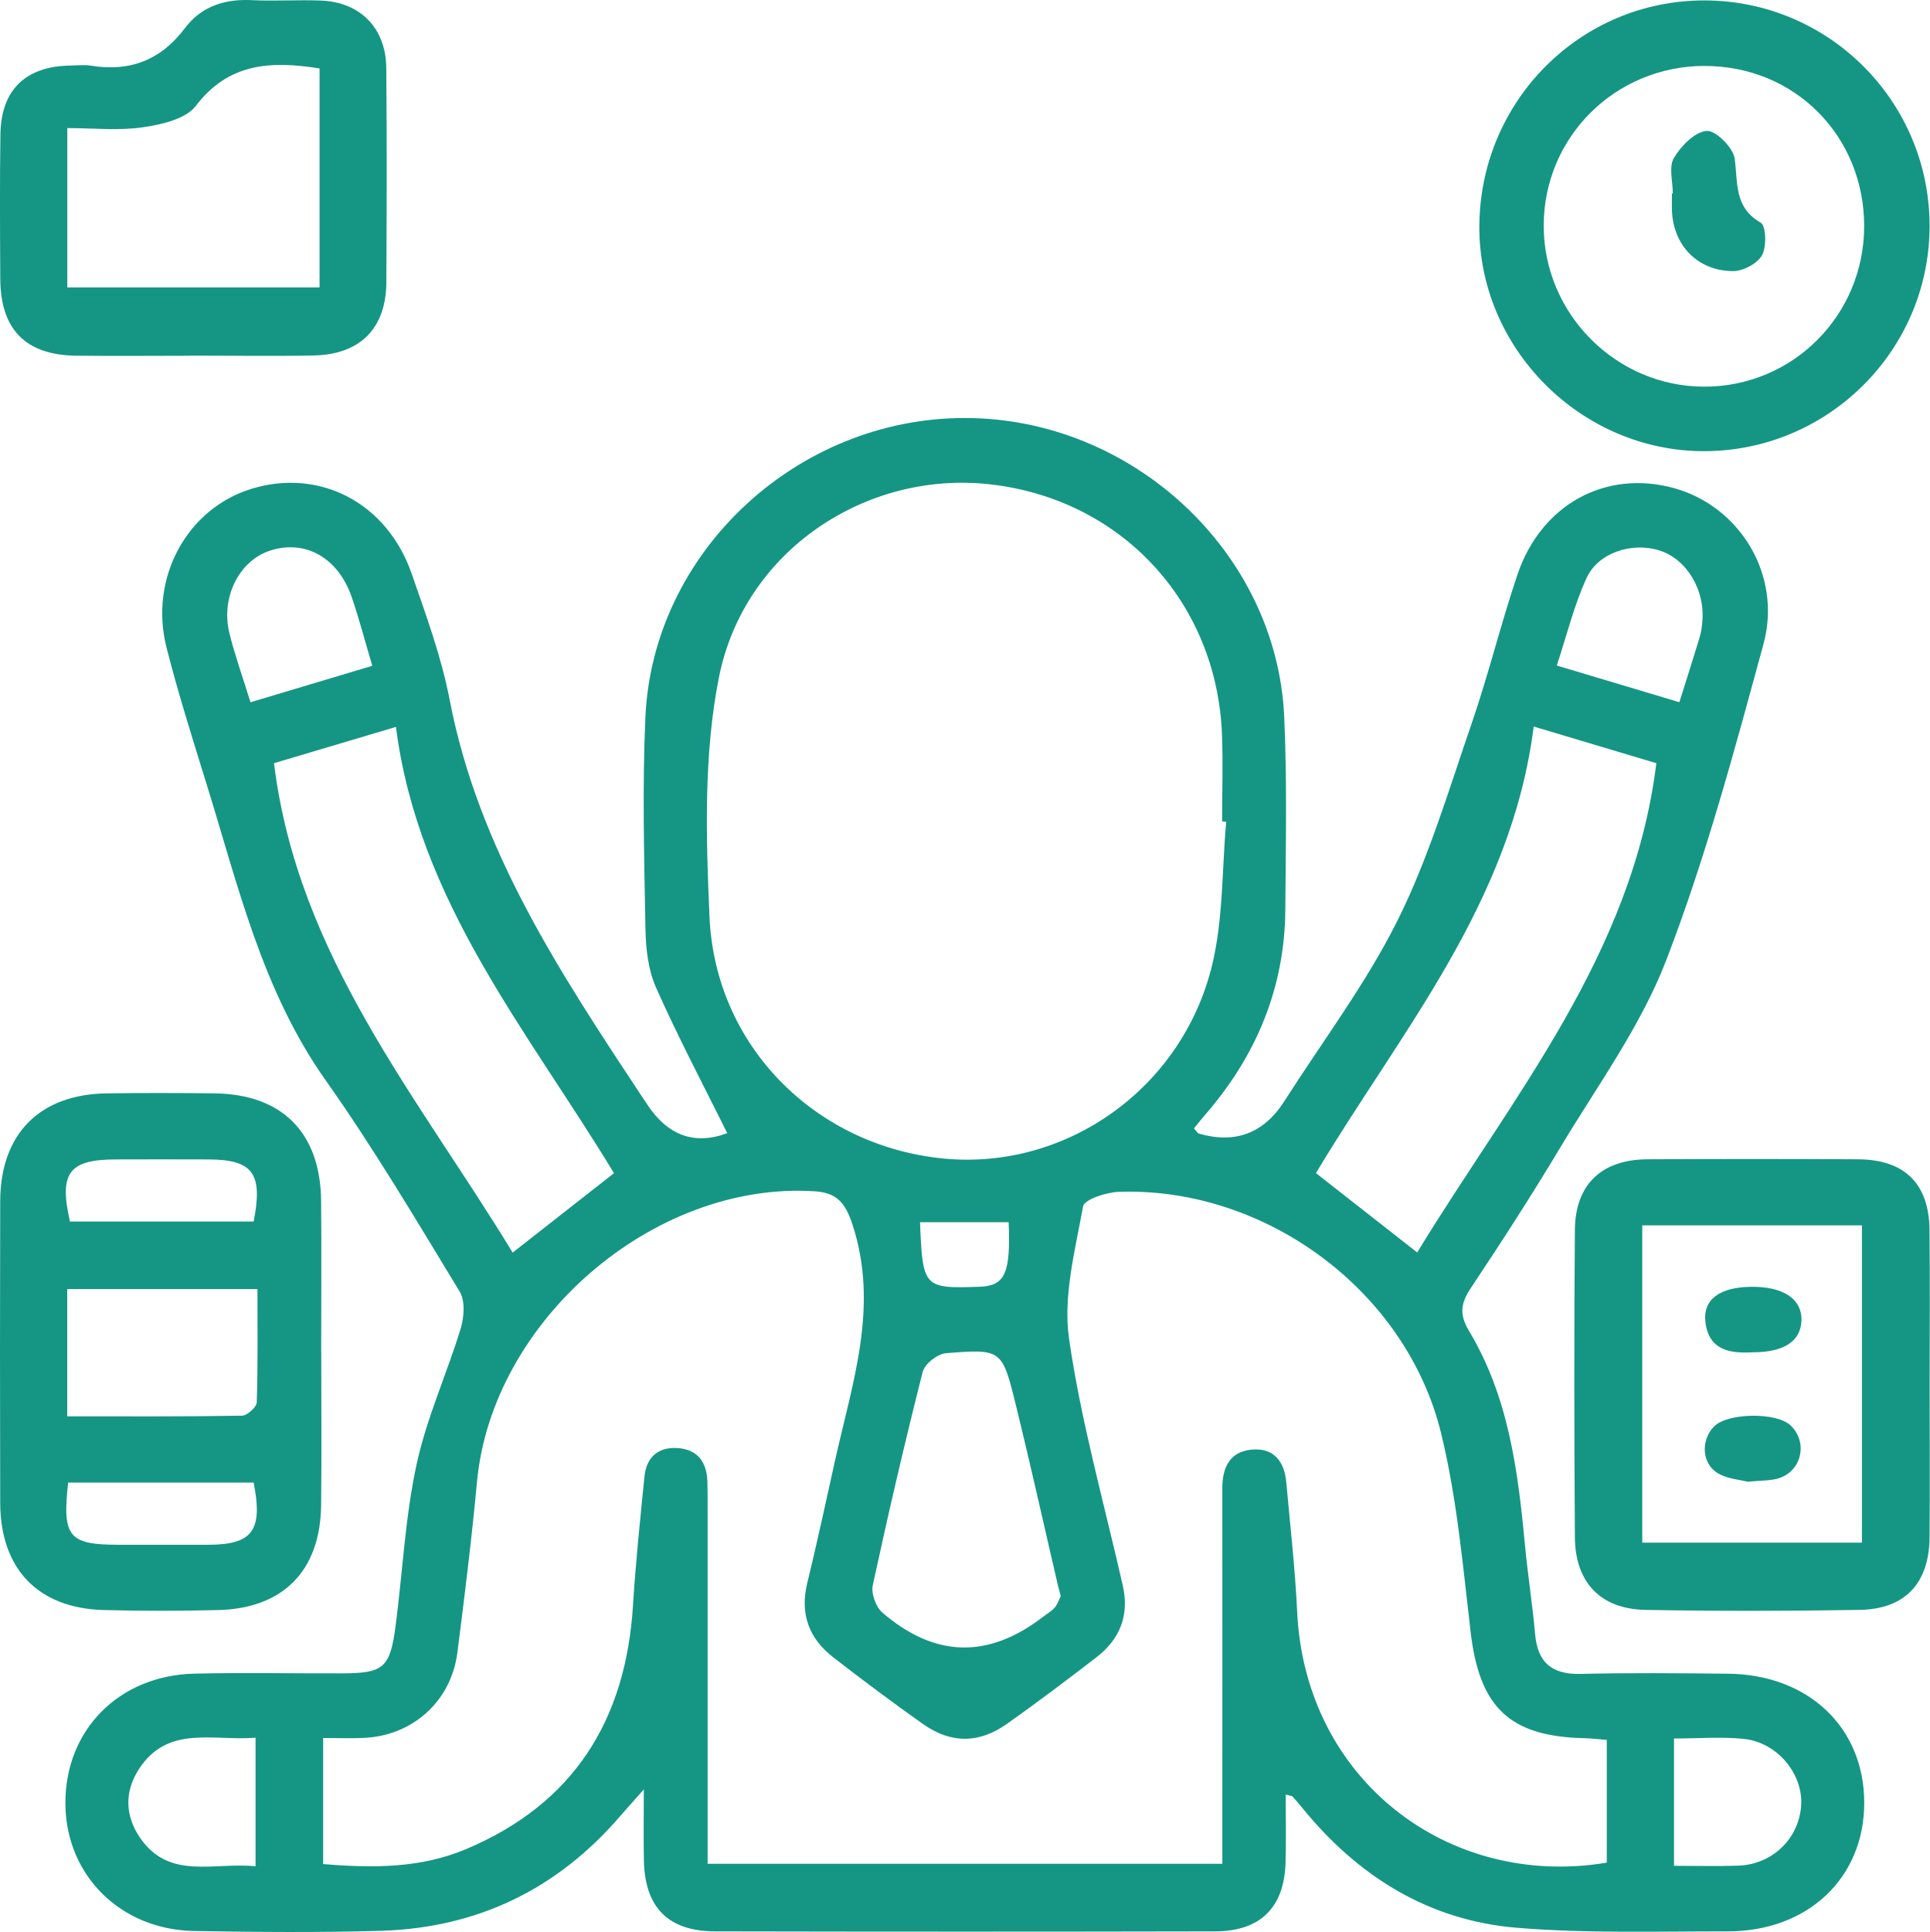
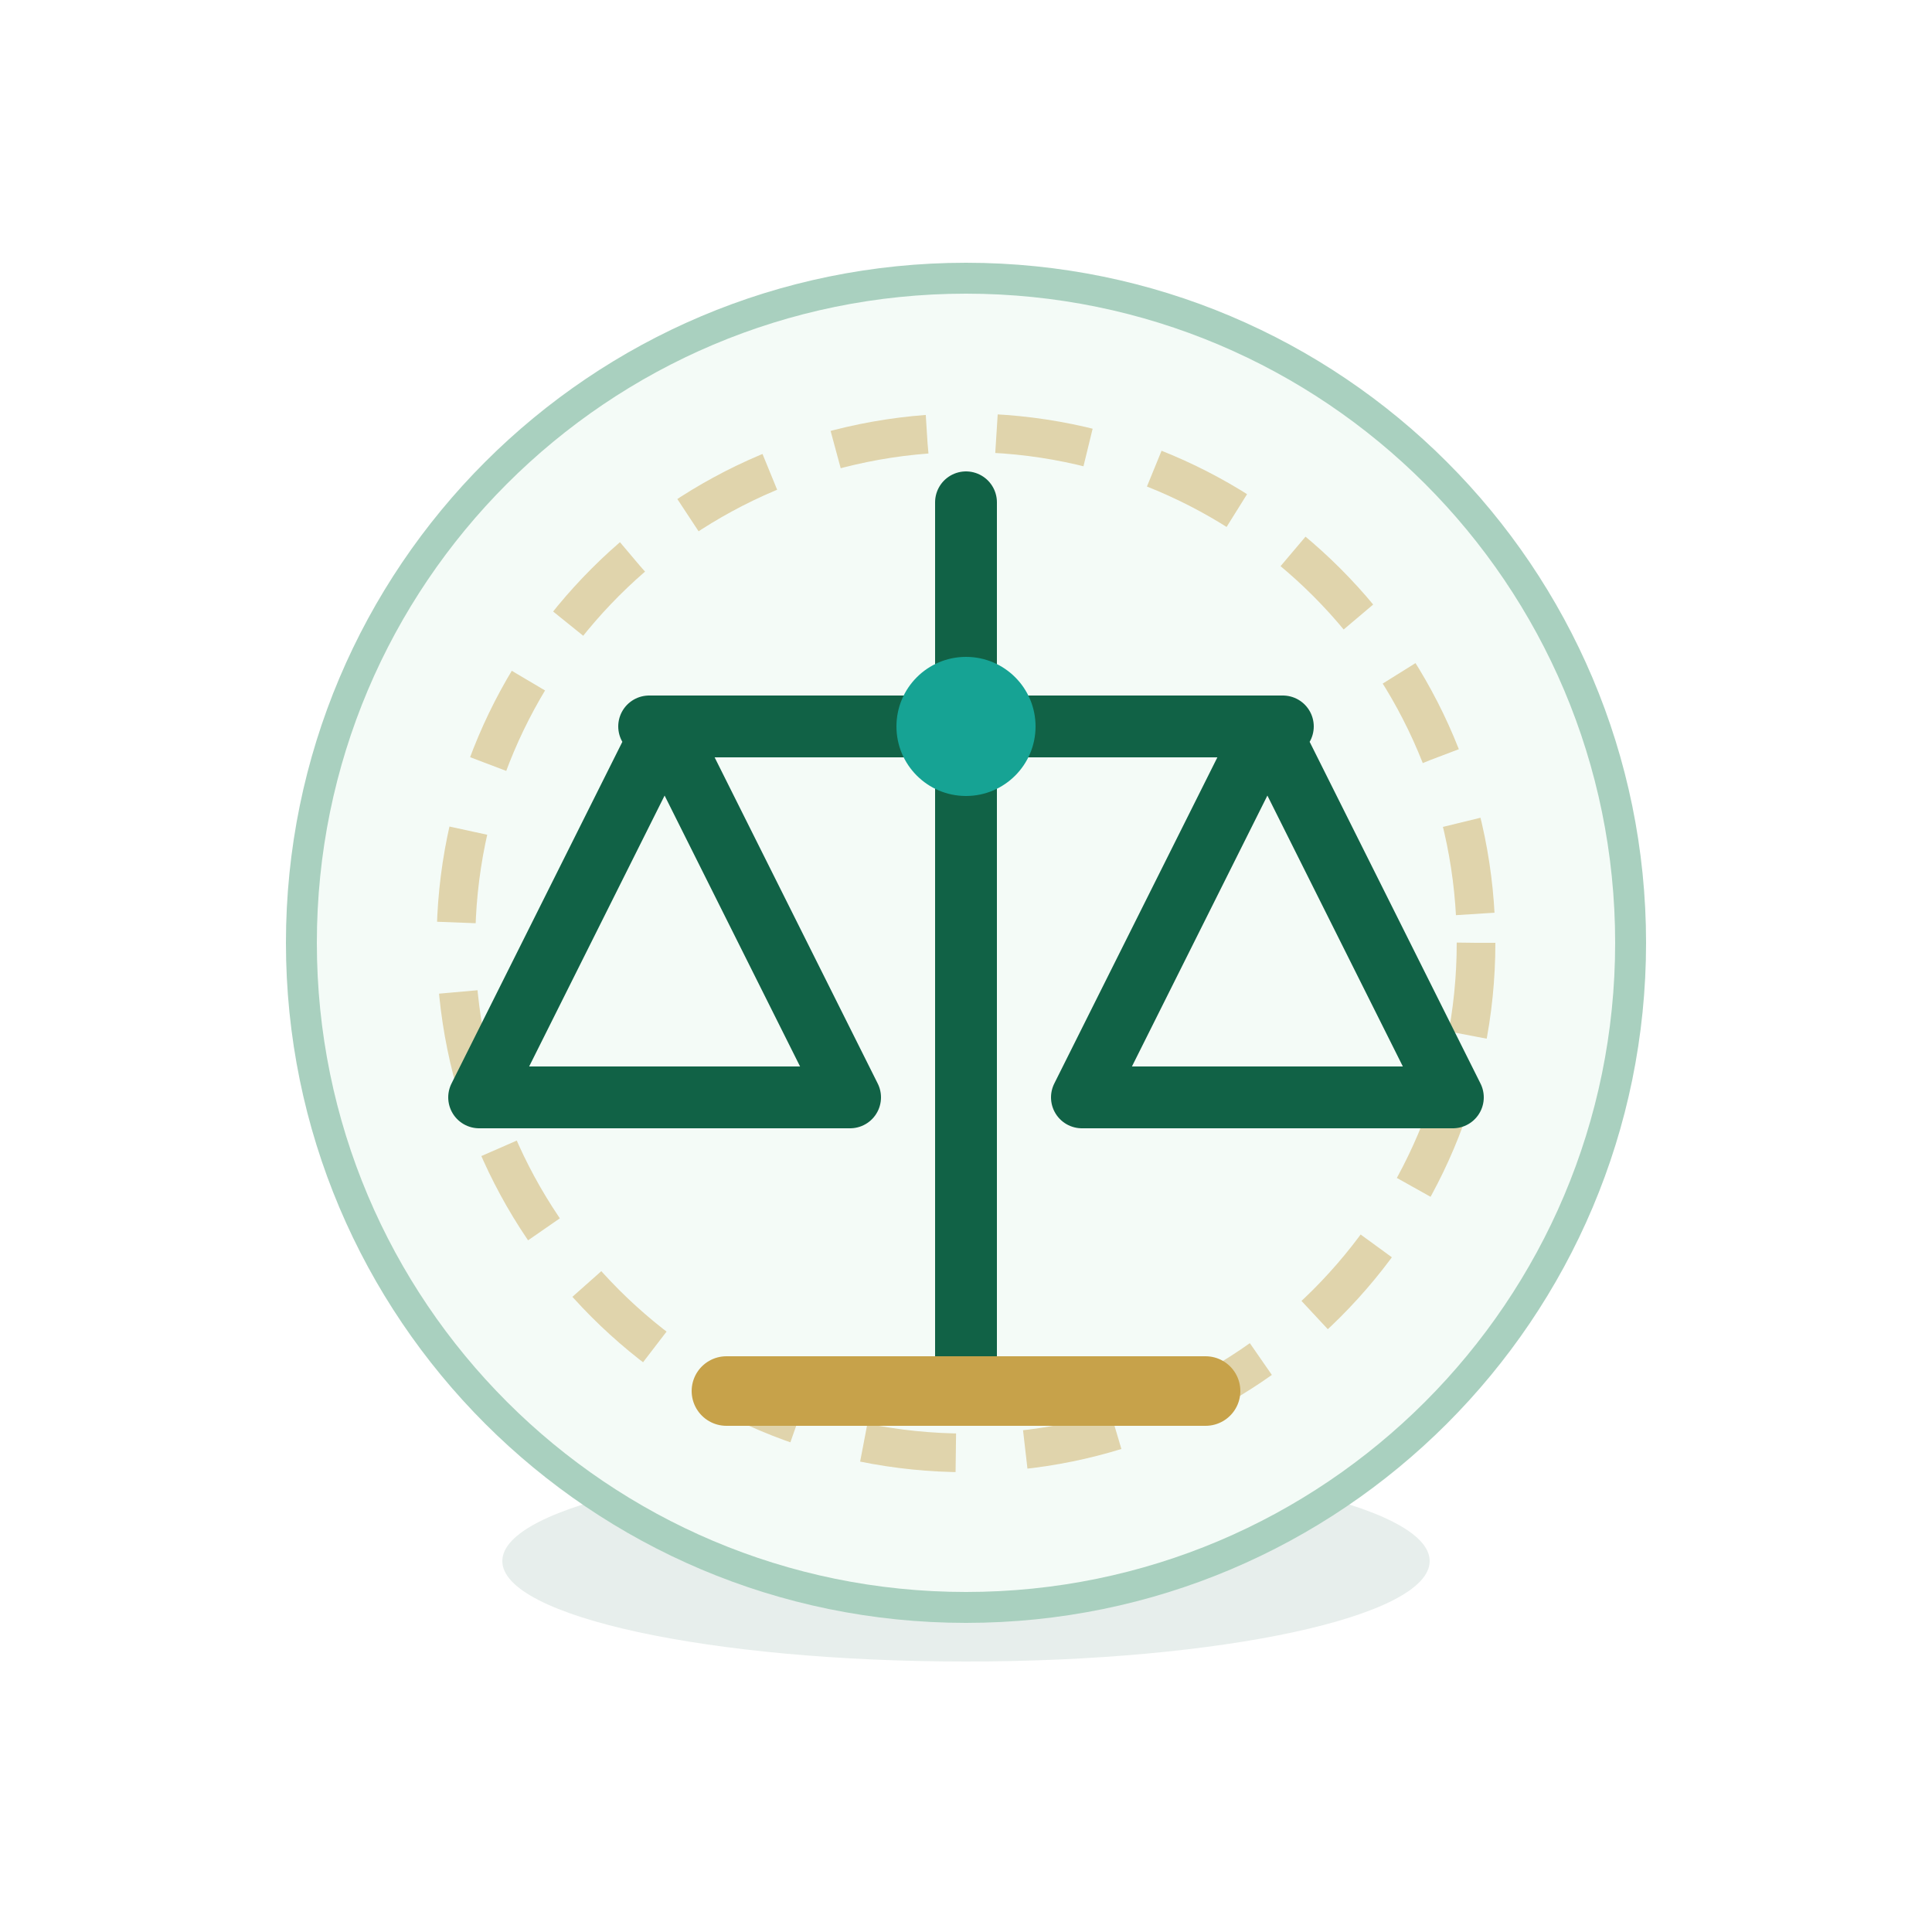
- <svg xmlns="http://www.w3.org/2000/svg" viewBox="0 0 274.11 274.36" id="Layer_1" overflow="hidden">
-   <style>
- .MsftOfcThm_Background1_Fill_v2 {
-  fill:#159684;
- }
- </style>
-   <path d="M91.48 254.07C89.93 255.83 89.02 256.83 88.13 257.86 79.18 268.29 67.8 273.78 54.12 274.19 45.28 274.45 36.43 274.37 27.58 274.22 17.09 274.04 9.34 266.27 9.29 256.14 9.23 245.7 16.87 237.92 27.62 237.67 34.61 237.51 41.6 237.65 48.59 237.63 54.5 237.61 55.4 236.87 56.19 230.89 57.19 223.26 57.54 215.5 59.16 208.01 60.58 201.41 63.46 195.14 65.44 188.65 65.93 187.04 66.09 184.73 65.29 183.41 59.14 173.3 53.1 163.08 46.27 153.43 37.22 140.64 33.82 125.75 29.31 111.24 27.33 104.85 25.31 98.46 23.66 91.99 21.14 82.11 26.54 72.24 35.71 69.42 45.39 66.44 54.97 71.39 58.47 81.46 60.52 87.37 62.71 93.32 63.88 99.43 67.99 120.76 79.66 138.29 91.3 155.9 91.46 156.14 91.63 156.37 91.78 156.61 94.74 161.237 98.58 162.673 103.3 160.92 99.91 154.09 96.3 147.26 93.17 140.21 92.05 137.69 91.73 134.66 91.68 131.86 91.5 121.87 91.23 111.86 91.67 101.89 92.7 78.42 113.15 59.4 136.97 59.36 160.76 59.32 181.33 78.36 182.41 101.75 182.83 110.87 182.63 120.02 182.57 129.15 182.49 140.33 178.42 149.99 171.13 158.37 170.59 158.99 170.1 159.63 169.6 160.24 169.94 160.62 170.08 160.92 170.29 160.98 175.463 162.473 179.51 160.94 182.43 156.38 187.87 147.85 194.04 139.68 198.53 130.67 202.93 121.84 205.77 112.21 209.01 102.82 211.42 95.83 213.17 88.61 215.54 81.6 218.93 71.59 228.12 66.65 237.79 69.32 247.11 71.89 253.16 81.66 250.49 91.45 246.37 106.55 242.3 121.75 236.69 136.32 233.06 145.77 226.84 154.24 221.58 163.03 217.55 169.76 213.29 176.35 208.94 182.88 207.5 185.04 207.23 186.62 208.66 189 214.25 198.3 215.61 208.78 216.6 219.33 217 223.58 217.67 227.81 218.05 232.07 218.41 236.1 220.42 237.8 224.49 237.71 231.48 237.54 238.47 237.61 245.46 237.68 256.9 237.8 264.81 245.35 264.8 256.04 264.79 266.69 256.79 274.29 245.37 274.27 235.39 274.26 225.36 274.58 215.44 273.76 202.91 272.72 192.86 266.44 184.95 256.7 184.51 256.15 184.04 255.62 183.57 255.1 183.49 255.02 183.31 255.03 182.62 254.85 182.62 258.16 182.7 261.35 182.6 264.54 182.41 270.87 179.03 274.25 172.64 274.27 148.95 274.32 125.27 274.32 101.58 274.27 94.94 274.26 91.62 270.9 91.46 264.27 91.39 261.19 91.45 258.11 91.45 254.09ZM45.89 264.71C52.98 265.3 59.74 265.32 66.23 262.58 81.51 256.12 88.89 244.28 89.91 228 90.29 221.88 90.93 215.78 91.54 209.68 91.81 207.01 93.41 205.5 96.12 205.63 99.04 205.77 100.4 207.58 100.48 210.42 100.51 211.56 100.51 212.7 100.51 213.85 100.51 229.27 100.51 244.69 100.51 260.11 100.51 261.63 100.51 263.14 100.51 264.67L173.62 264.67C173.62 262.67 173.62 260.98 173.62 259.3 173.62 243.31 173.64 227.32 173.62 211.33 173.62 208.37 174.69 206.15 177.78 205.86 180.92 205.56 182.45 207.54 182.71 210.53 183.26 216.64 183.96 222.74 184.25 228.86 185.37 252.79 205.79 268.26 228.23 264.51L228.23 247.08C227.06 246.99 226.09 246.86 225.12 246.84 214.41 246.62 210.15 242.46 208.89 231.76 207.78 222.29 206.94 212.69 204.68 203.47 199.7 183.21 179.66 168.54 158.92 169.25 157.13 169.31 154.02 170.33 153.84 171.32 152.72 177.53 150.98 184.05 151.85 190.11 153.55 201.91 156.84 213.49 159.48 225.15 160.44 229.37 159.09 232.76 155.75 235.34 151.57 238.56 147.36 241.74 143.05 244.79 139.05 247.62 135.09 247.63 131.11 244.83 126.8 241.79 122.58 238.62 118.4 235.39 114.93 232.71 113.59 229.23 114.66 224.82 116.08 219.01 117.33 213.16 118.63 207.32 121.08 196.3 124.91 185.48 121.07 173.84 120 170.6 118.69 169.36 115.68 169.17 92.82 167.73 69.88 187.55 67.75 210.45 67 218.54 66 226.61 64.97 234.66 64.08 241.61 58.61 246.51 51.62 246.8 49.8 246.88 47.97 246.81 45.9 246.81L45.9 264.73ZM174.17 116.7C173.98 116.68 173.78 116.67 173.59 116.65 173.59 112.51 173.73 108.37 173.57 104.24 172.81 85.42 159.19 70.83 140.55 68.77 122.99 66.82 105.69 78.23 102.12 96.19 99.93 107.2 100.28 118.89 100.78 130.21 101.59 148.57 115.85 162.75 134.01 164.52 151.36 166.22 167.92 154.64 172.18 137.02 173.76 130.47 173.56 123.49 174.17 116.7ZM217.85 103.17C214.67 128.28 198.89 146.57 186.92 166.59 191.76 170.38 196.41 174.03 201.3 177.86 214.75 155.8 231.92 135.61 235.27 108.38 229.89 106.77 224.47 105.15 217.84 103.17ZM38.92 108.37C42.27 135.77 59.48 155.93 72.82 177.88 77.83 173.95 82.49 170.3 87.21 166.6 75.02 146.46 59.42 128.08 56.24 103.23 49.64 105.19 44.12 106.83 38.92 108.38ZM150.67 226.64C150.49 225.96 150.37 225.55 150.27 225.14 148.27 216.56 146.37 207.95 144.26 199.4 142.35 191.62 142.24 191.53 134.34 192.17 133.15 192.27 131.35 193.69 131.06 194.82 128.51 204.87 126.16 214.99 123.97 225.13 123.72 226.29 124.4 228.19 125.31 228.98 132.757 235.407 140.377 235.61 148.17 229.59 148.73 229.16 149.39 228.8 149.83 228.27 150.25 227.77 150.45 227.09 150.67 226.66ZM35.57 99.73C41.39 97.99 46.98 96.32 52.88 94.55 51.83 91 51.01 87.86 49.96 84.8 48.03 79.2 43.39 76.6 38.43 78.17 33.98 79.58 31.31 84.82 32.6 89.98 33.38 93.12 34.48 96.17 35.58 99.72ZM238.54 99.72C239.61 96.31 240.56 93.36 241.45 90.39 241.65 89.72 241.74 89 241.8 88.29 242.22 83.76 239.56 79.37 235.68 78.16 231.85 76.96 227.03 78.44 225.36 82.08 223.57 85.97 222.55 90.22 221.13 94.51 227.24 96.34 232.64 97.95 238.54 99.72ZM36.3 265.03 36.3 246.77C30.25 247.27 23.8 244.89 19.7 251.28 17.66 254.46 17.77 257.85 19.86 260.93 24.01 267.05 30.32 264.41 36.3 265.03ZM237.78 264.96C240.99 264.96 243.94 265.04 246.89 264.94 251.76 264.77 255.54 261.1 255.84 256.37 256.12 251.91 252.45 247.42 247.69 246.94 244.49 246.61 241.23 246.88 237.78 246.88L237.78 264.97ZM130.68 173.56C131.06 182.87 131.19 183 139.12 182.73 142.76 182.61 143.57 180.84 143.27 173.56L130.68 173.56Z" class="MsftOfcThm_Background1_Fill_v2" fill="#159684" />
-   <path d="M45.63 191.96C45.63 199.24 45.7 206.52 45.61 213.8 45.49 223.04 40.24 228.4 31.03 228.64 25.61 228.78 20.18 228.78 14.76 228.64 5.43 228.4 0.06 222.83 0.03 213.43-0.01 199.15-0.01 184.88 0.03 170.6 0.05 161.05 5.6 155.41 15.12 155.27 20.26 155.19 25.39 155.2 30.53 155.27 40.1 155.4 45.52 160.88 45.61 170.54 45.68 177.68 45.62 184.82 45.62 191.96ZM9.55 201.13C17.97 201.13 26.17 201.18 34.37 201.04 35.11 201.03 36.44 199.83 36.47 199.15 36.64 193.81 36.57 188.47 36.57 183.06L9.55 183.06 9.55 201.13ZM9.68 210.54C8.82 218.26 9.76 219.36 16.84 219.37 21.1 219.37 25.36 219.38 29.62 219.37 35.87 219.35 37.37 217.36 36.03 210.54L9.68 210.54ZM36.03 173.47C37.38 166.62 35.91 164.67 29.61 164.65 25.21 164.63 20.81 164.64 16.41 164.65 9.78 164.67 8.36 166.57 9.94 173.47L36.03 173.47Z" class="MsftOfcThm_Background1_Fill_v2" fill="#159684" />
-   <path d="M274.09 196.47C274.09 203.75 274.14 211.03 274.08 218.31 274.02 224.83 270.62 228.51 264.13 228.62 254 228.79 243.87 228.8 233.75 228.62 227.36 228.51 223.74 224.73 223.7 218.29 223.6 203.73 223.58 189.17 223.7 174.62 223.76 168.19 227.52 164.67 233.97 164.63 243.96 164.57 253.94 164.57 263.93 164.63 270.53 164.67 274 168.09 274.07 174.64 274.15 181.92 274.09 189.2 274.09 196.48ZM233.27 219.07 264.47 219.07 264.47 174.01 233.27 174.01 233.27 219.07Z" class="MsftOfcThm_Background1_Fill_v2" fill="#159684" />
-   <path d="M274.08 32.25C273.99 49.78 259.69 64.01 242.13 64.07 224.54 64.13 209.88 49.37 210.13 31.85 210.37 14.18 224.59 0.04 242.1 0.06 259.84 0.08 274.17 14.51 274.08 32.25ZM242.15 9.36C229.46 9.36 219.3 19.43 219.27 32.02 219.25 44.55 229.54 54.89 242.05 54.91 254.65 54.93 264.78 44.78 264.79 32.12 264.79 19.3 254.91 9.36 242.15 9.37Z" class="MsftOfcThm_Background1_Fill_v2" fill="#159684" />
-   <path d="M27.02 50.52C21.6 50.52 16.18 50.58 10.77 50.51 3.63 50.41 0.08 46.78 0.04 39.61 0 32.76-0.04 25.91 0.06 19.07 0.15 12.77 3.62 9.42 9.95 9.31 10.95 9.29 11.97 9.17 12.94 9.33 18.49 10.23 22.86 8.52 26.29 3.97 28.59 0.91 31.91-0.17 35.75 0.02 39.02 0.18 42.31-0.05 45.58 0.08 51.2 0.3 54.82 4 54.87 9.67 54.96 19.8 54.93 29.93 54.88 40.05 54.85 46.61 51.18 50.35 44.55 50.48 38.71 50.6 32.86 50.5 27.01 50.5ZM45.4 9.72C38.33 8.59 32.43 8.99 27.82 15.03 26.39 16.9 22.97 17.69 20.33 18.07 16.88 18.58 13.31 18.19 9.56 18.19L9.56 40.82 45.39 40.82 45.39 9.72Z" class="MsftOfcThm_Background1_Fill_v2" fill="#159684" />
-   <path d="M248.86 192.04C245.6 192.22 242.71 191.68 242.24 187.74 241.86 184.57 244.24 182.8 248.67 182.74 253.31 182.67 255.99 184.47 255.88 187.56 255.77 190.5 253.34 192.06 248.86 192.04Z" class="MsftOfcThm_Background1_Fill_v2" fill="#159684" />
-   <path d="M248.23 210.42C247.19 210.14 245.4 210.03 244.02 209.22 241.69 207.84 241.56 204.49 243.48 202.56 245.39 200.63 252.28 200.52 254.3 202.39 256.82 204.72 255.98 208.86 252.68 209.92 251.49 210.3 250.16 210.22 248.23 210.42Z" class="MsftOfcThm_Background1_Fill_v2" fill="#159684" />
-   <path d="M237.61 27.48C237.61 25.77 237.01 23.71 237.76 22.44 238.76 20.74 240.71 18.74 242.41 18.59 243.68 18.48 246.17 20.94 246.39 22.5 246.89 25.95 246.25 29.41 250.1 31.63 250.86 32.07 250.95 35.04 250.28 36.25 249.62 37.43 247.59 38.51 246.17 38.5 241.02 38.48 237.53 34.68 237.48 29.61 237.48 28.9 237.48 28.19 237.48 27.47 237.52 27.47 237.56 27.47 237.6 27.47Z" class="MsftOfcThm_Background1_Fill_v2" fill="#159684" />
+ <svg xmlns="http://www.w3.org/2000/svg" width="500" height="500" viewBox="0 0 500 500" fill="none">
+   <defs>
+     <linearGradient id="g" x1="80" y1="64" x2="420" y2="438" gradientUnits="userSpaceOnUse">
+       <stop stop-color="#1F8B68" />
+       <stop offset="1" stop-color="#0B5139" />
+     </linearGradient>
+     <linearGradient id="a" x1="90" y1="80" x2="410" y2="420" gradientUnits="userSpaceOnUse">
+       <stop stop-color="#E4C96F" />
+       <stop offset="1" stop-color="#C7A24A" />
+     </linearGradient>
+     <linearGradient id="t" x1="88" y1="80" x2="420" y2="410" gradientUnits="userSpaceOnUse">
+       <stop stop-color="#2BC7B8" />
+       <stop offset="1" stop-color="#16A394" />
+     </linearGradient>
+   </defs>
+   <ellipse cx="250" cy="404" rx="120" ry="26" fill="#0B5139" opacity="0.10" />
+   <circle cx="250" cy="244" r="172" fill="#F4FBF7" stroke="#A9D0BF" stroke-width="8" />
+   <circle cx="250" cy="244" r="132" stroke="#C7A24A" stroke-width="10" stroke-dasharray="24 18" opacity="0.44" transform="rotate(0 250 244)" />
+   <path d="M250 130v230M168 188h164M172 188l-48 96h96zM328 188l-48 96h96z" stroke="#116246" stroke-width="16" stroke-linecap="round" stroke-linejoin="round" />
+   <path d="M188 360h124" stroke="#C7A24A" stroke-width="18" stroke-linecap="round" />
+   <circle cx="250" cy="188" r="18" fill="#16A394" />
</svg>
